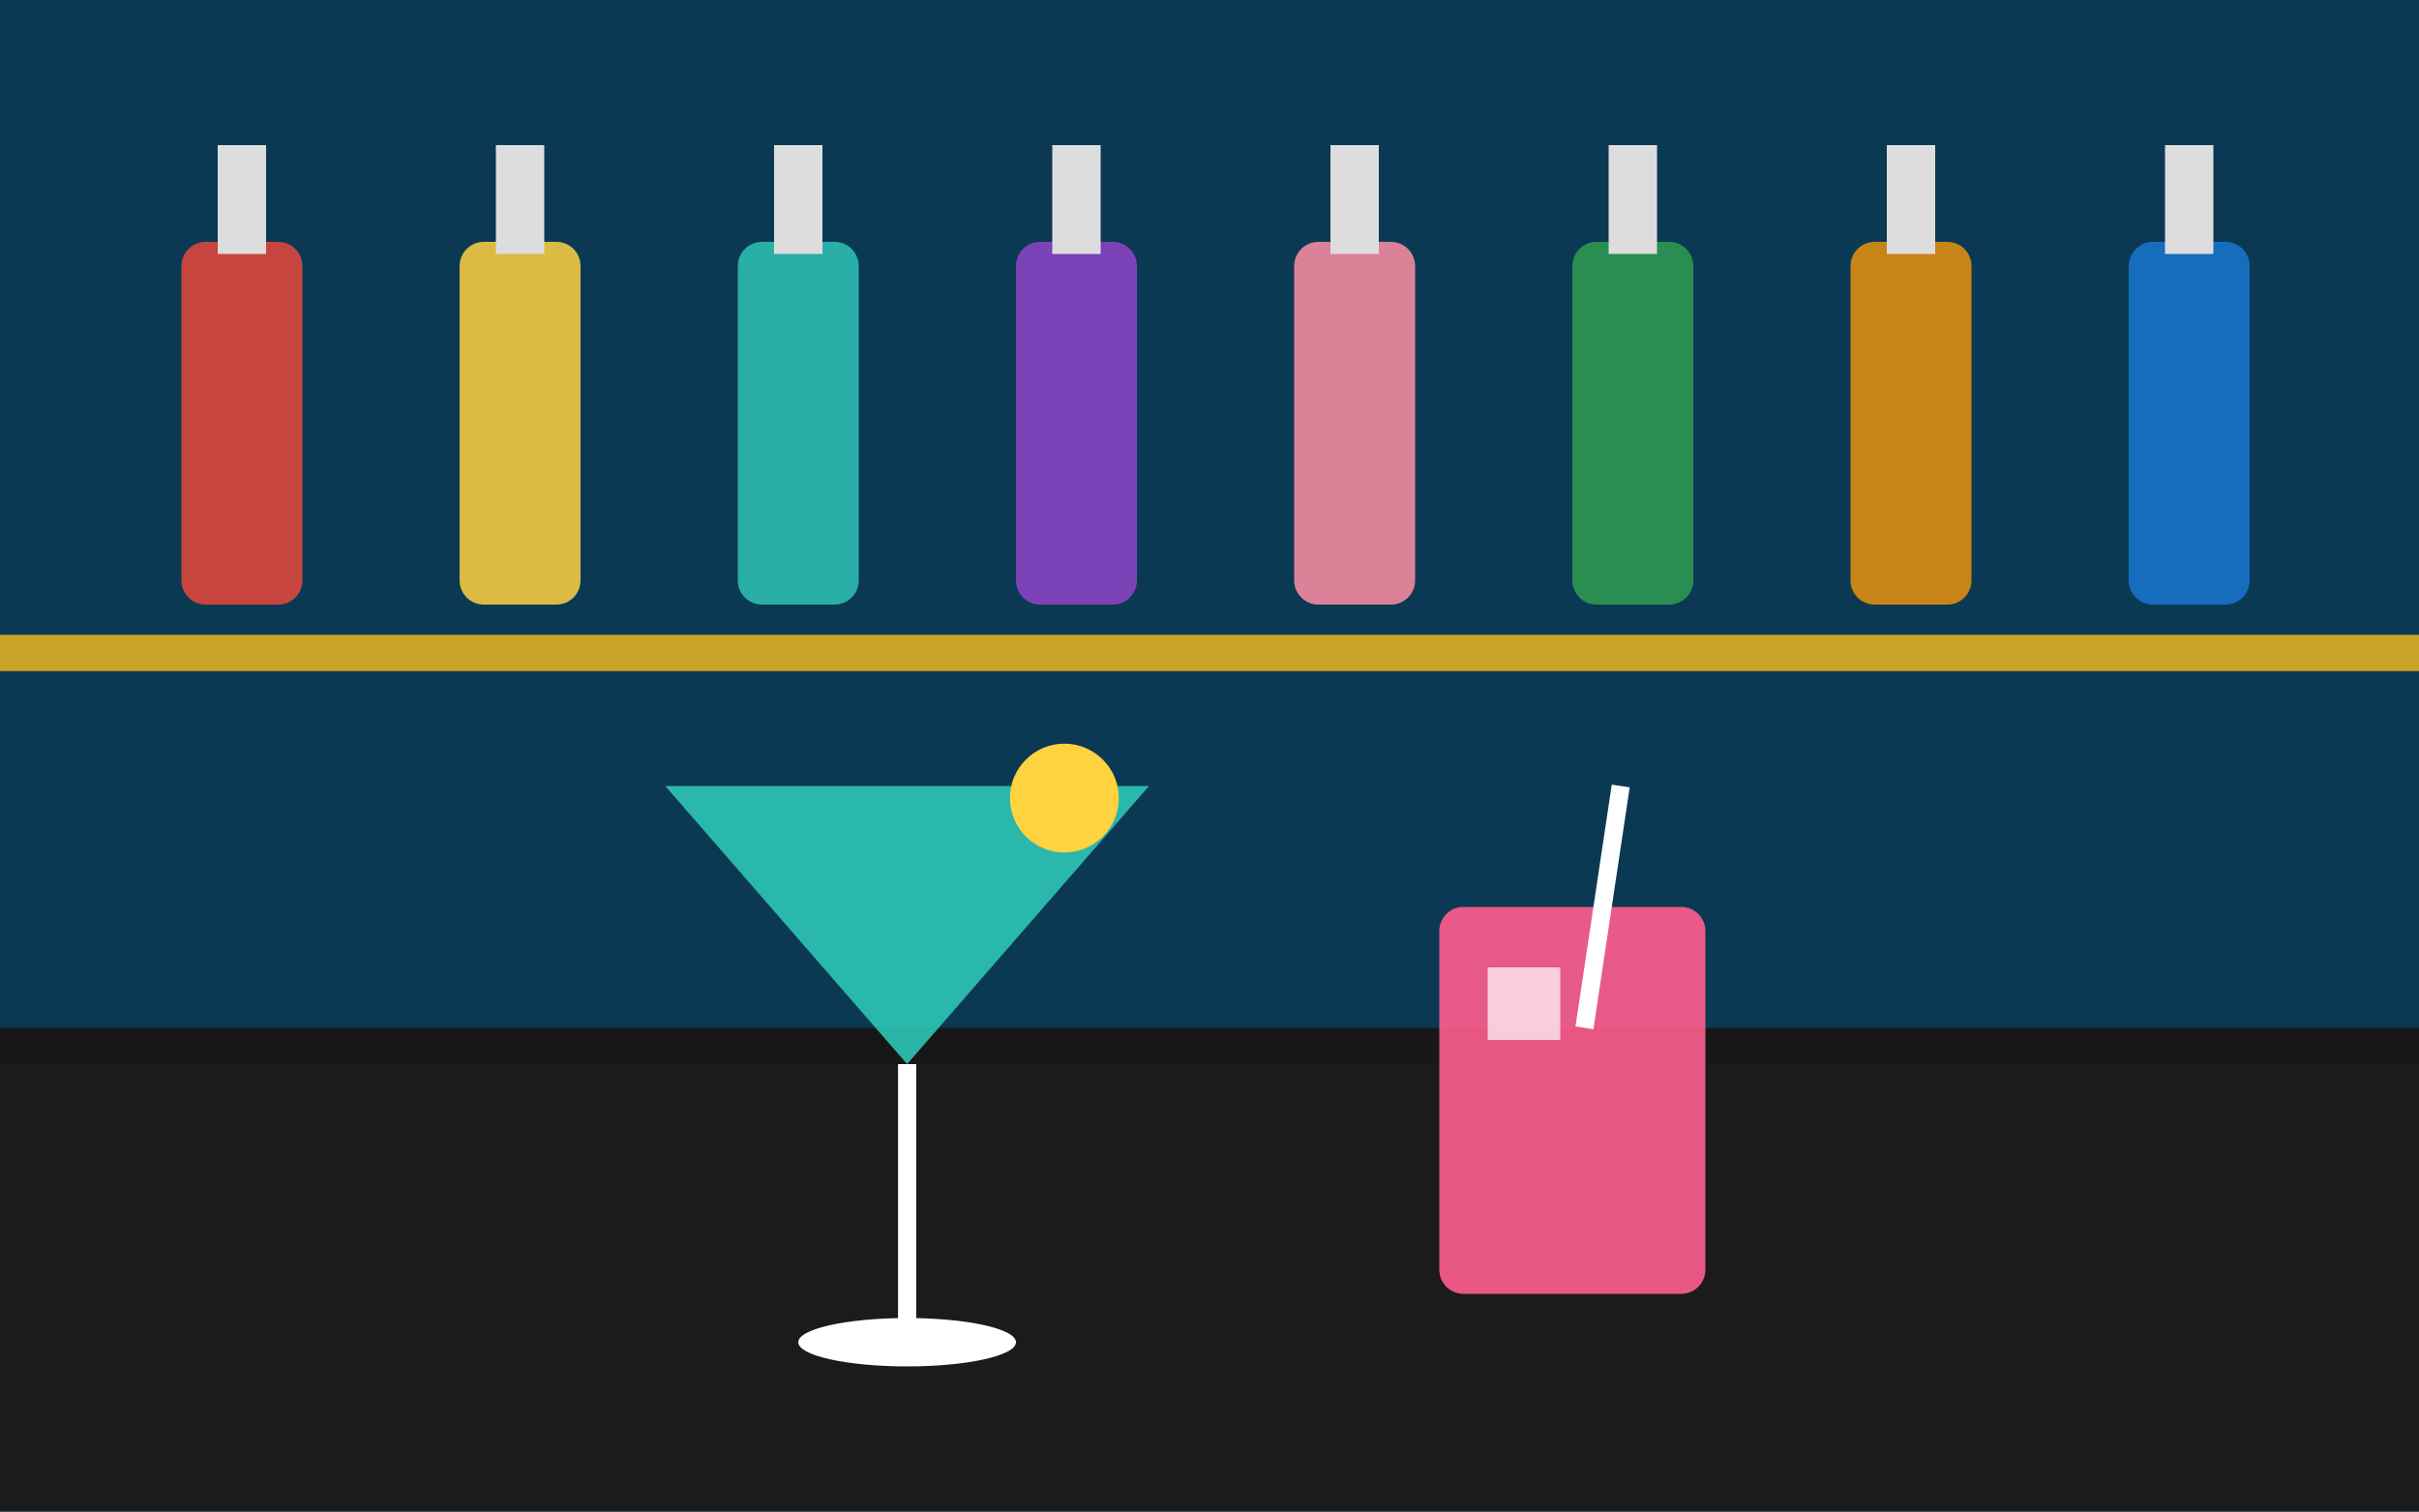
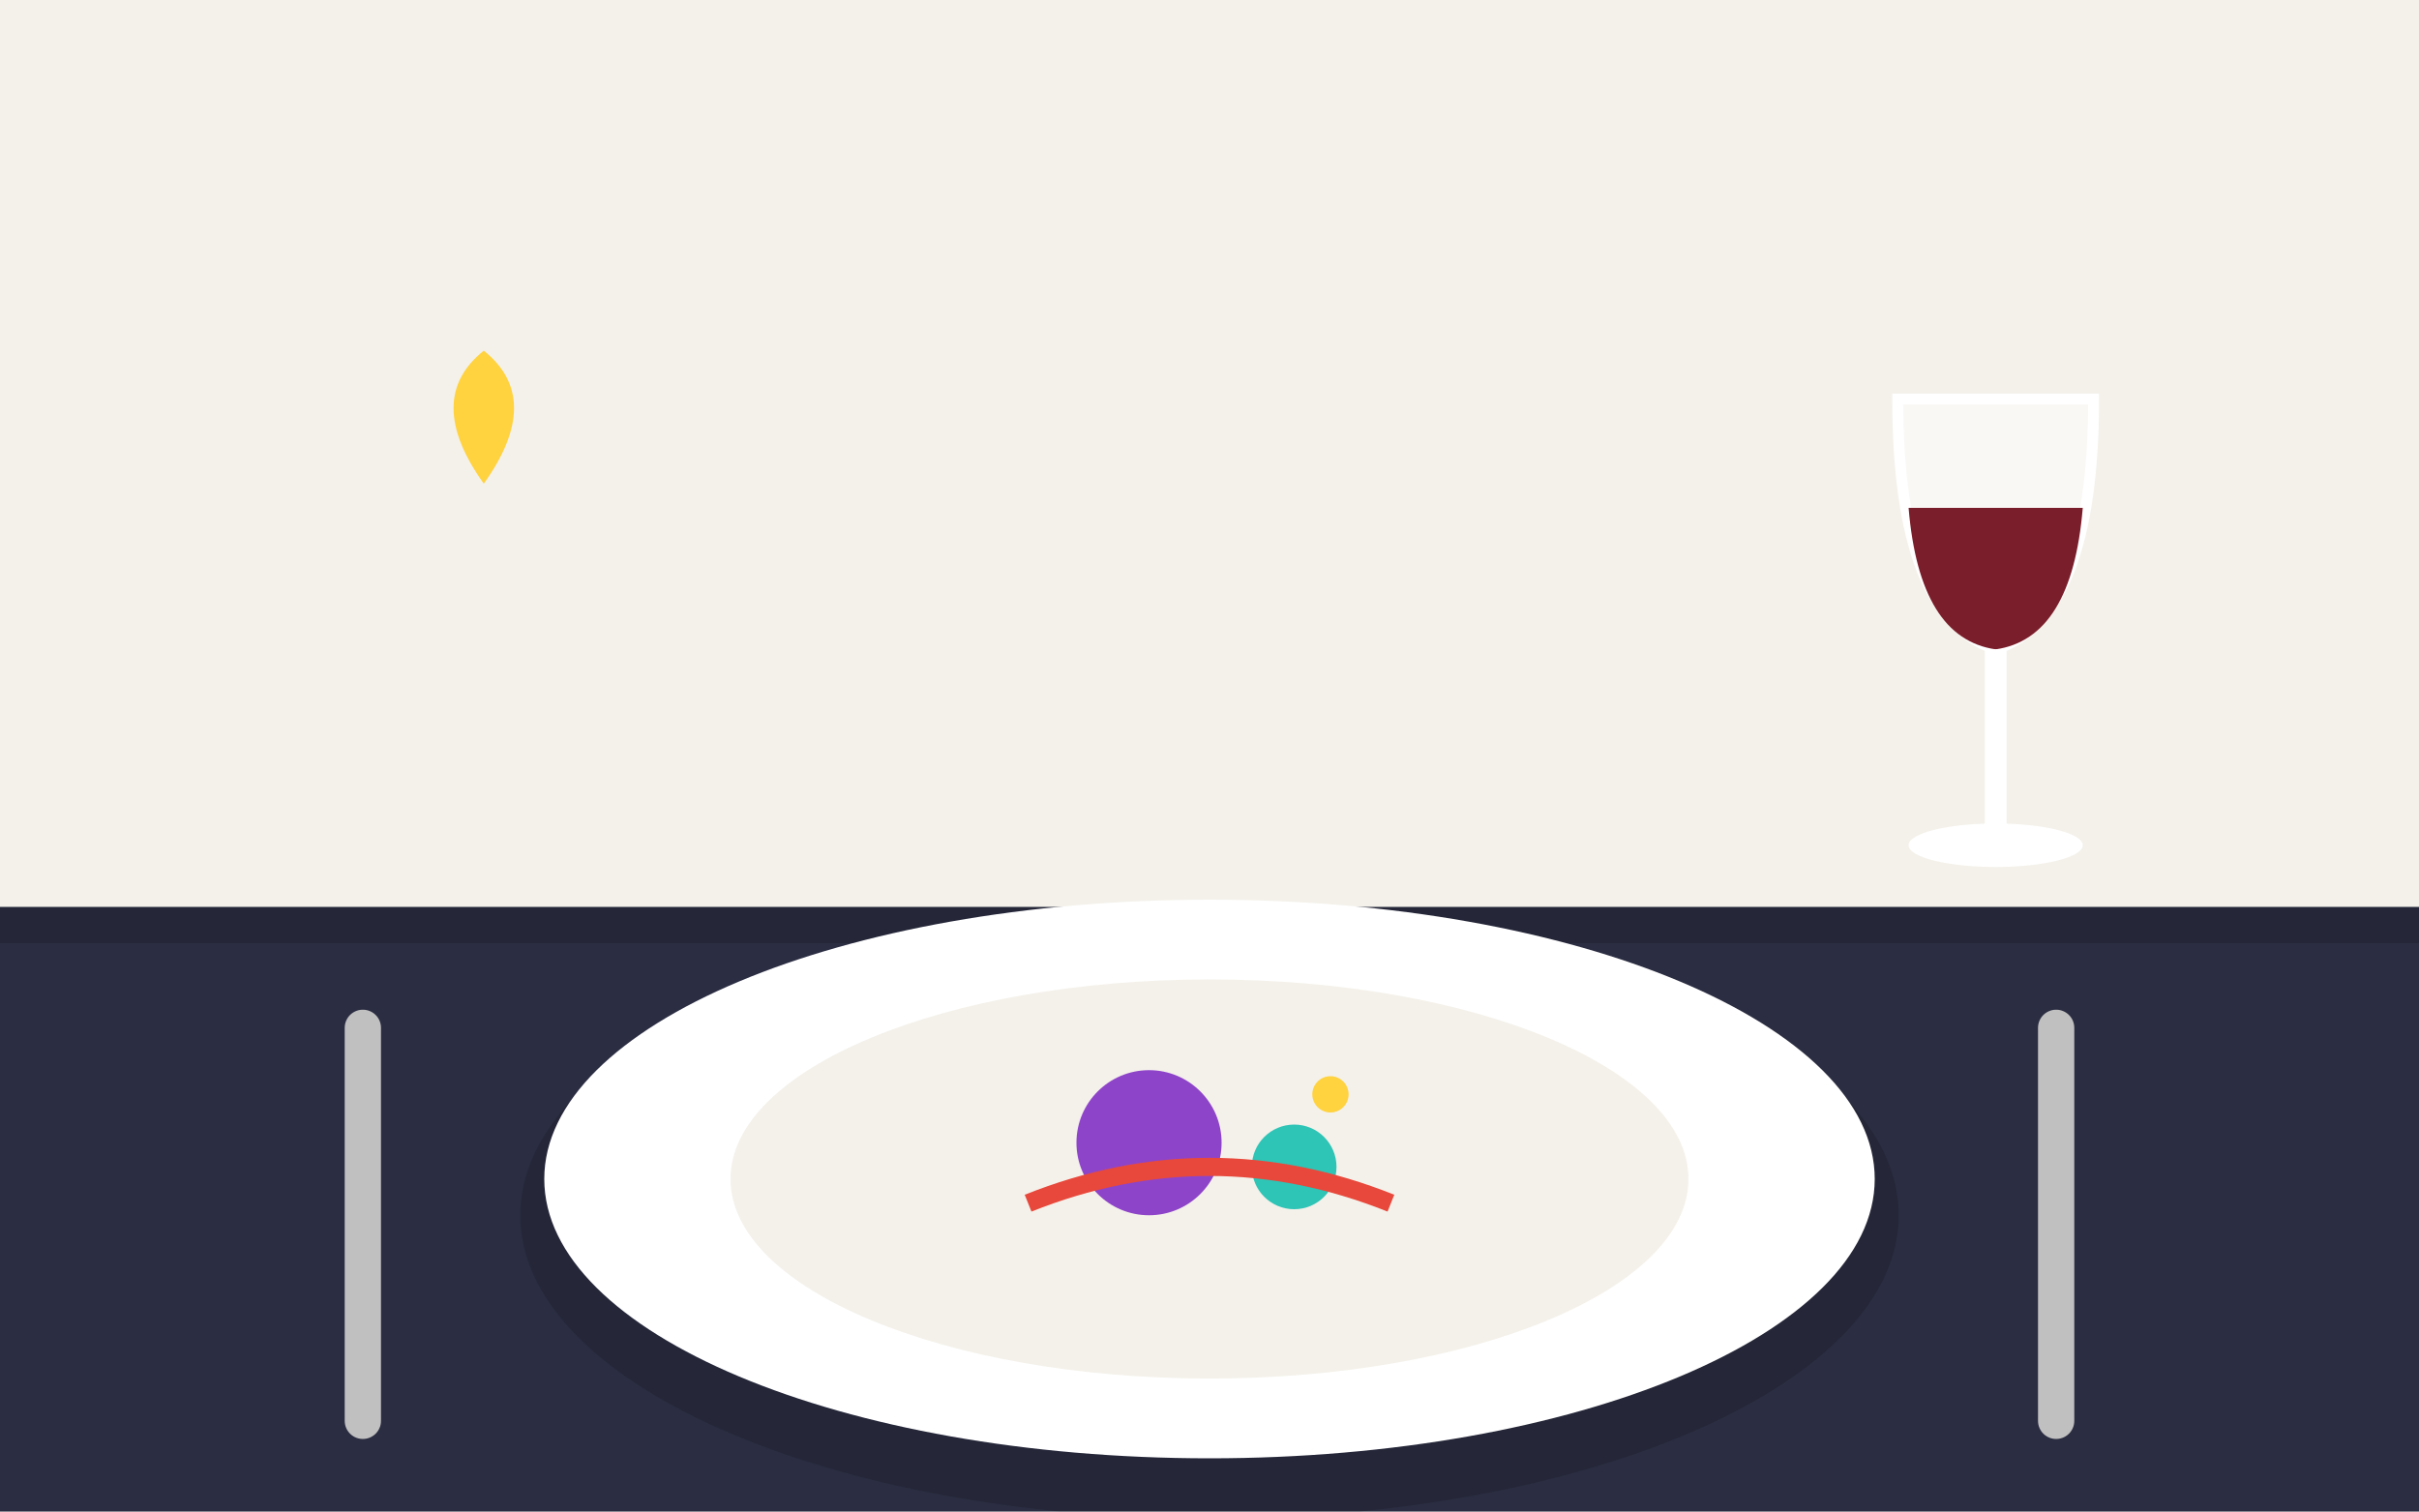
<svg xmlns="http://www.w3.org/2000/svg" viewBox="0 0 400 250" preserveAspectRatio="xMidYMid slice">
  <rect width="400" height="250" fill="#FFF" />
-   <rect width="400" height="250" fill="#0B3954" />
-   <g transform="translate(40,40)">
-     <rect x="-10" y="0" width="20" height="60" rx="4" fill="#E8483B" opacity=".85" />
-     <rect x="-4" y="-16" width="8" height="18" fill="#ddd" />
+   <rect width="400" height="250" fill="#F4F1EA" />
+   <rect x="0" y="150" width="400" height="100" fill="#2B2D42" />
+   <rect x="0" y="150" width="400" height="6" fill="#00000022" />
+   <g transform="translate(200,195)">
+     <ellipse cx="0" cy="6" rx="114" ry="50.2" fill="#00000022" />
+     <ellipse cx="0" cy="0" rx="110" ry="46.2" fill="#FFFFFF" />
+     <ellipse cx="0" cy="0" rx="79.2" ry="33.0" fill="#F4F1EA" />
+     <circle cx="-10" cy="-6" r="12" fill="#8E44C9" />
+     <circle cx="14" cy="-2" r="7" fill="#2EC4B6" />
+     <path d="M-30 4 q30 -12 60 0" stroke="#E8483B" stroke-width="3" fill="none" />
+     <circle cx="20" cy="-14" r="3" fill="#FFD23F" />
  </g>
-   <g transform="translate(86,40)">
-     <rect x="-10" y="0" width="20" height="60" rx="4" fill="#FFD23F" opacity=".85" />
-     <rect x="-4" y="-16" width="8" height="18" fill="#ddd" />
+   <g stroke="#C0C0C0" stroke-width="6" stroke-linecap="round">
+     <line x1="60" y1="170" x2="60" y2="235" />
+     <line x1="340" y1="170" x2="340" y2="235" />
  </g>
-   <g transform="translate(132,40)">
-     <rect x="-10" y="0" width="20" height="60" rx="4" fill="#2EC4B6" opacity=".85" />
-     <rect x="-4" y="-16" width="8" height="18" fill="#ddd" />
+   <g transform="translate(330,120) scale(0.9)">
+     <path d="M-18 -60 h36 q0 40 -18 46 q-18 -6 -18 -46z" fill="#ffffff88" stroke="#fff" stroke-width="2" />
+     <path d="M-16 -40 h32 q-2 24 -16 26 q-14 -2 -16 -26z" fill="#7B1E2B" />
+     <rect x="-2" y="-14" width="4" height="34" fill="#fff" />
+     <ellipse cx="0" cy="22" rx="16" ry="4" fill="#fff" />
  </g>
-   <g transform="translate(178,40)">
-     <rect x="-10" y="0" width="20" height="60" rx="4" fill="#8E44C9" opacity=".85" />
-     <rect x="-4" y="-16" width="8" height="18" fill="#ddd" />
-   </g>
-   <g transform="translate(224,40)">
-     <rect x="-10" y="0" width="20" height="60" rx="4" fill="#FF8FA3" opacity=".85" />
-     <rect x="-4" y="-16" width="8" height="18" fill="#ddd" />
-   </g>
-   <g transform="translate(270,40)">
-     <rect x="-10" y="0" width="20" height="60" rx="4" fill="#2E9E4F" opacity=".85" />
-     <rect x="-4" y="-16" width="8" height="18" fill="#ddd" />
-   </g>
-   <g transform="translate(316,40)">
-     <rect x="-10" y="0" width="20" height="60" rx="4" fill="#E8930C" opacity=".85" />
-     <rect x="-4" y="-16" width="8" height="18" fill="#ddd" />
-   </g>
-   <g transform="translate(362,40)">
-     <rect x="-10" y="0" width="20" height="60" rx="4" fill="#1877D0" opacity=".85" />
-     <rect x="-4" y="-16" width="8" height="18" fill="#ddd" />
-   </g>
-   <rect x="0" y="105" width="400" height="6" fill="#C9A227" />
-   <rect x="0" y="170" width="400" height="80" fill="#1B1B1B" />
-   <rect x="0" y="170" width="400" height="6" fill="#00000022" />
-   <g transform="translate(150,200)">
-     <path d="M-40 -70 h80 l-40 46z" fill="#2EC4B6" opacity=".9" />
-     <line x1="0" y1="-24" x2="0" y2="20" stroke="#fff" stroke-width="3" />
-     <ellipse cx="0" cy="22" rx="18" ry="4" fill="#fff" />
-     <circle cx="26" cy="-68" r="9" fill="#FFD23F" />
-   </g>
-   <g transform="translate(260,210)">
-     <rect x="-22" y="-60" width="44" height="64" rx="4" fill="#FF5D8F" opacity=".9" />
-     <rect x="-14" y="-50" width="12" height="12" fill="#fff" opacity=".7" />
-     <line x1="8" y1="-80" x2="2" y2="-40" stroke="#fff" stroke-width="3" />
+   <g transform="translate(80,80)">
+     <rect x="-3" y="0" width="6" height="40" fill="#F4F1EA" />
+     <path d="M0 0 q-10 -14 0 -22 q10 8 0 22z" fill="#FFD23F" />
  </g>
</svg>
